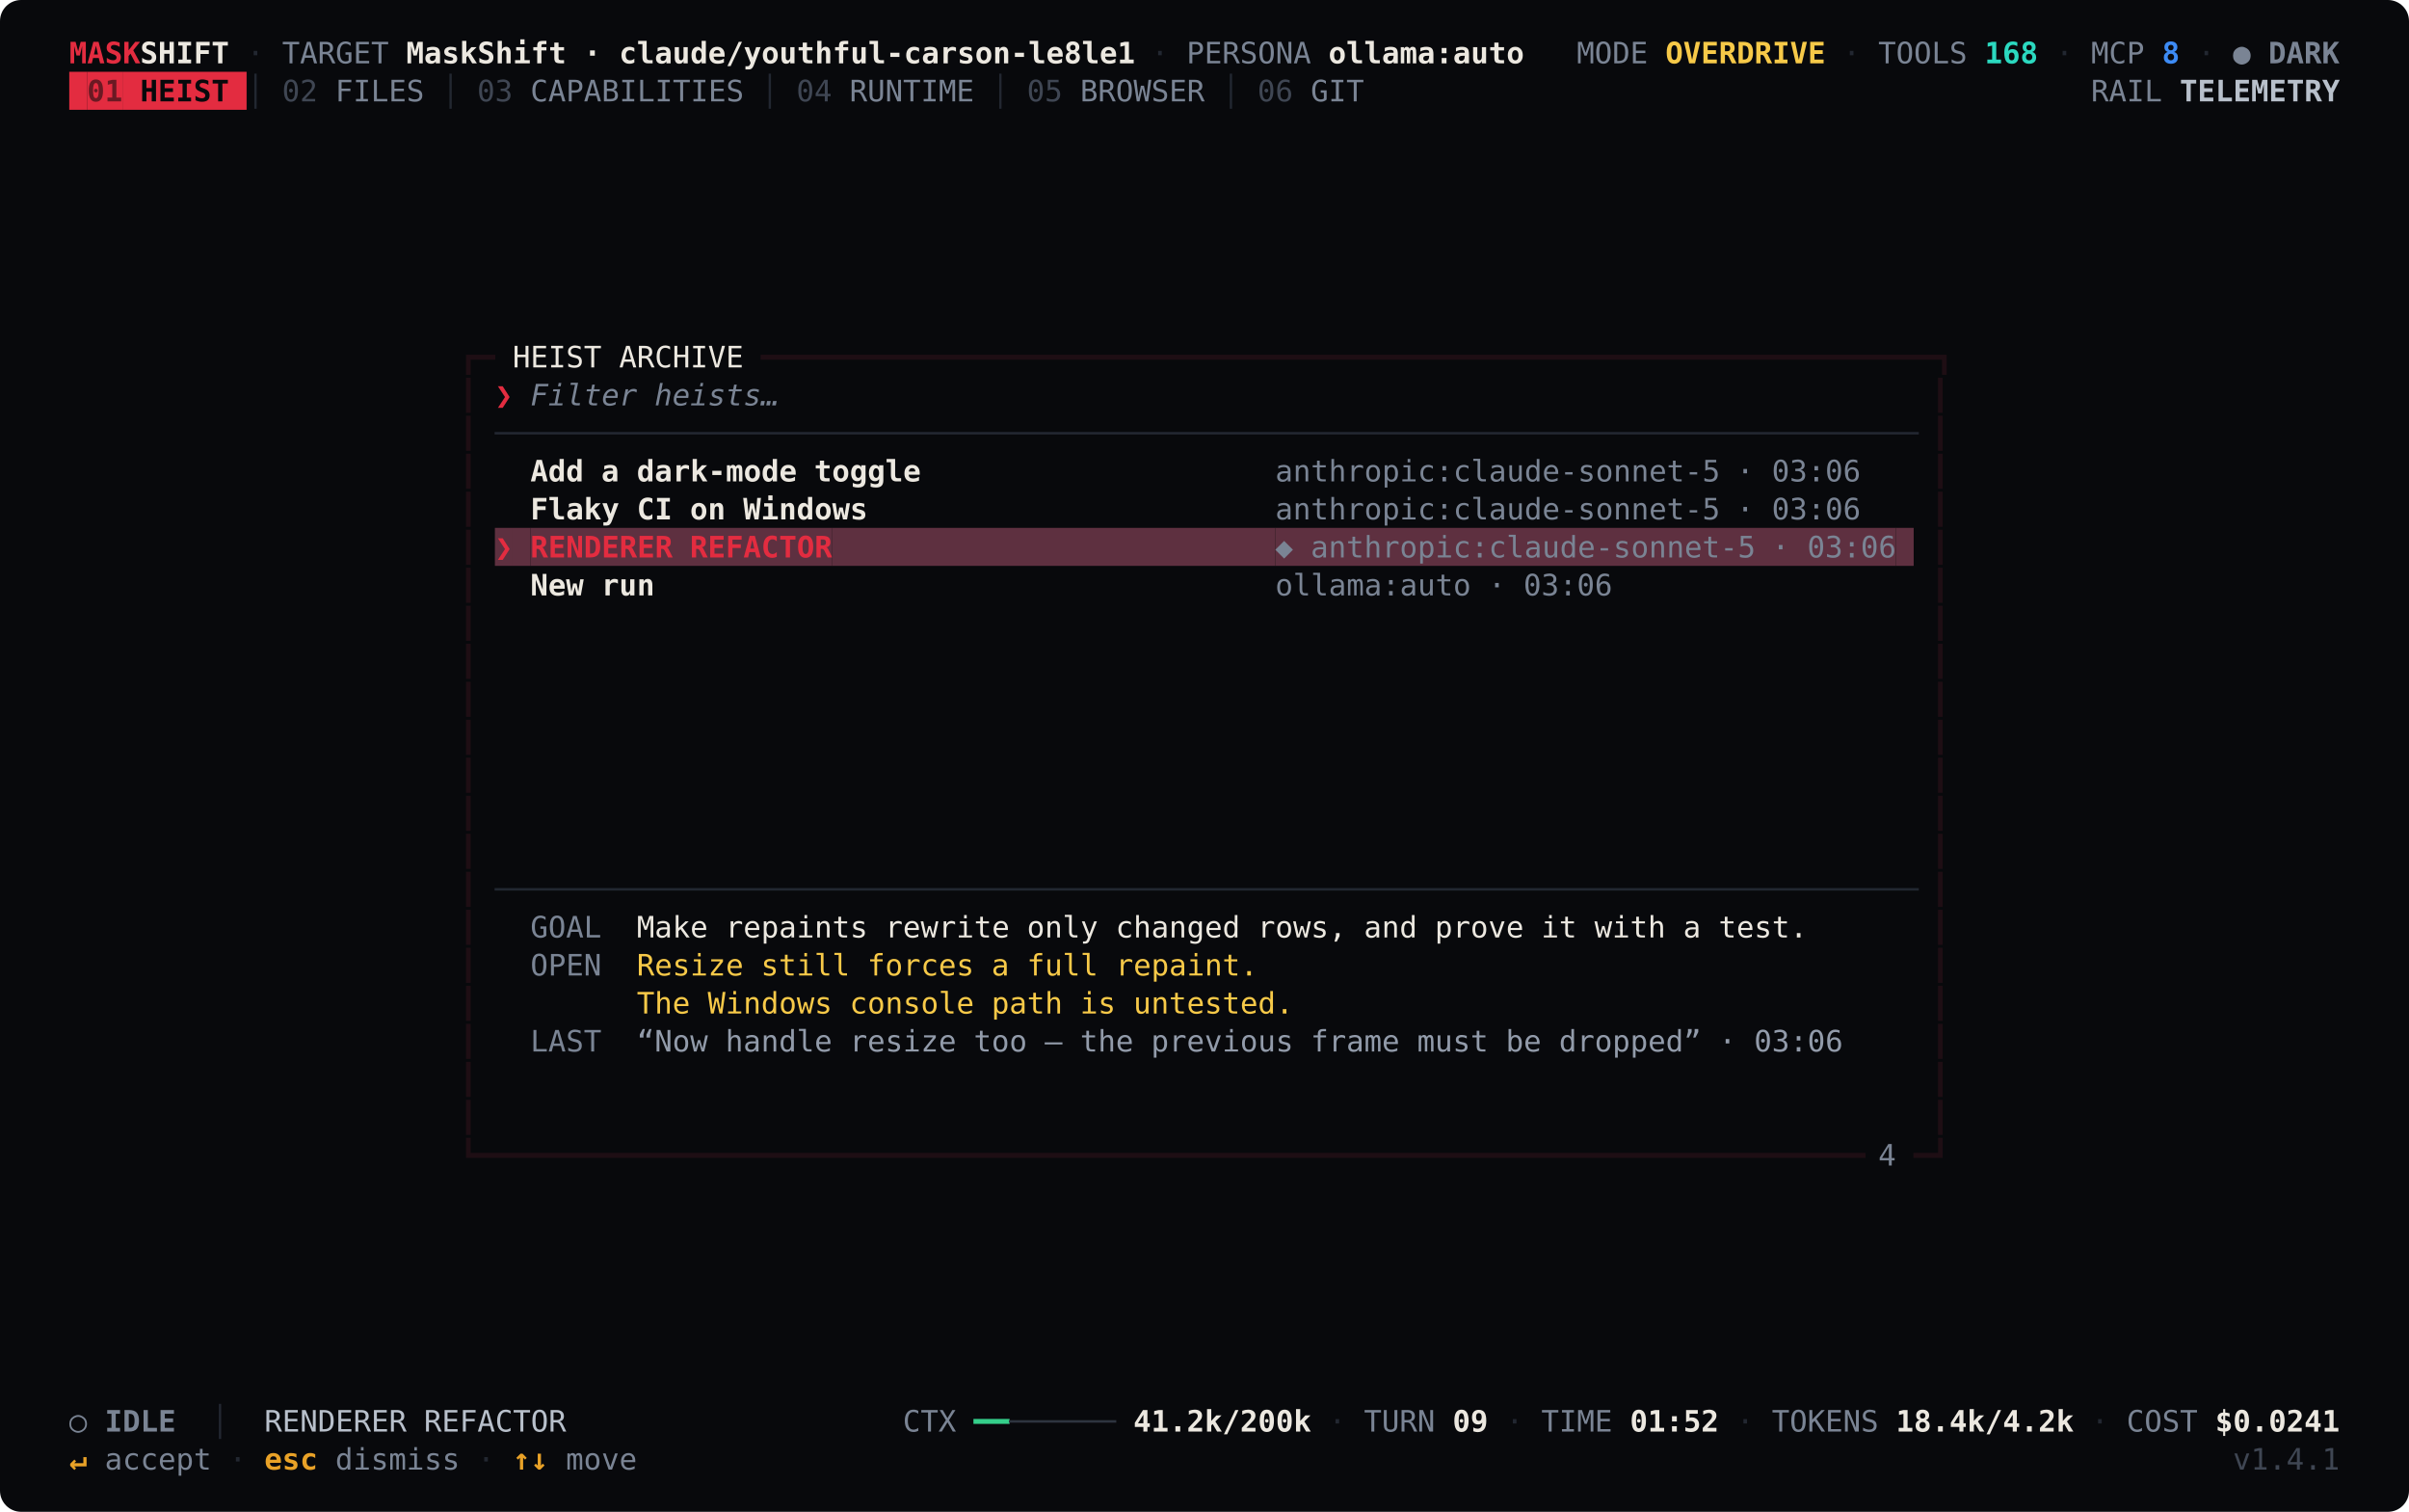
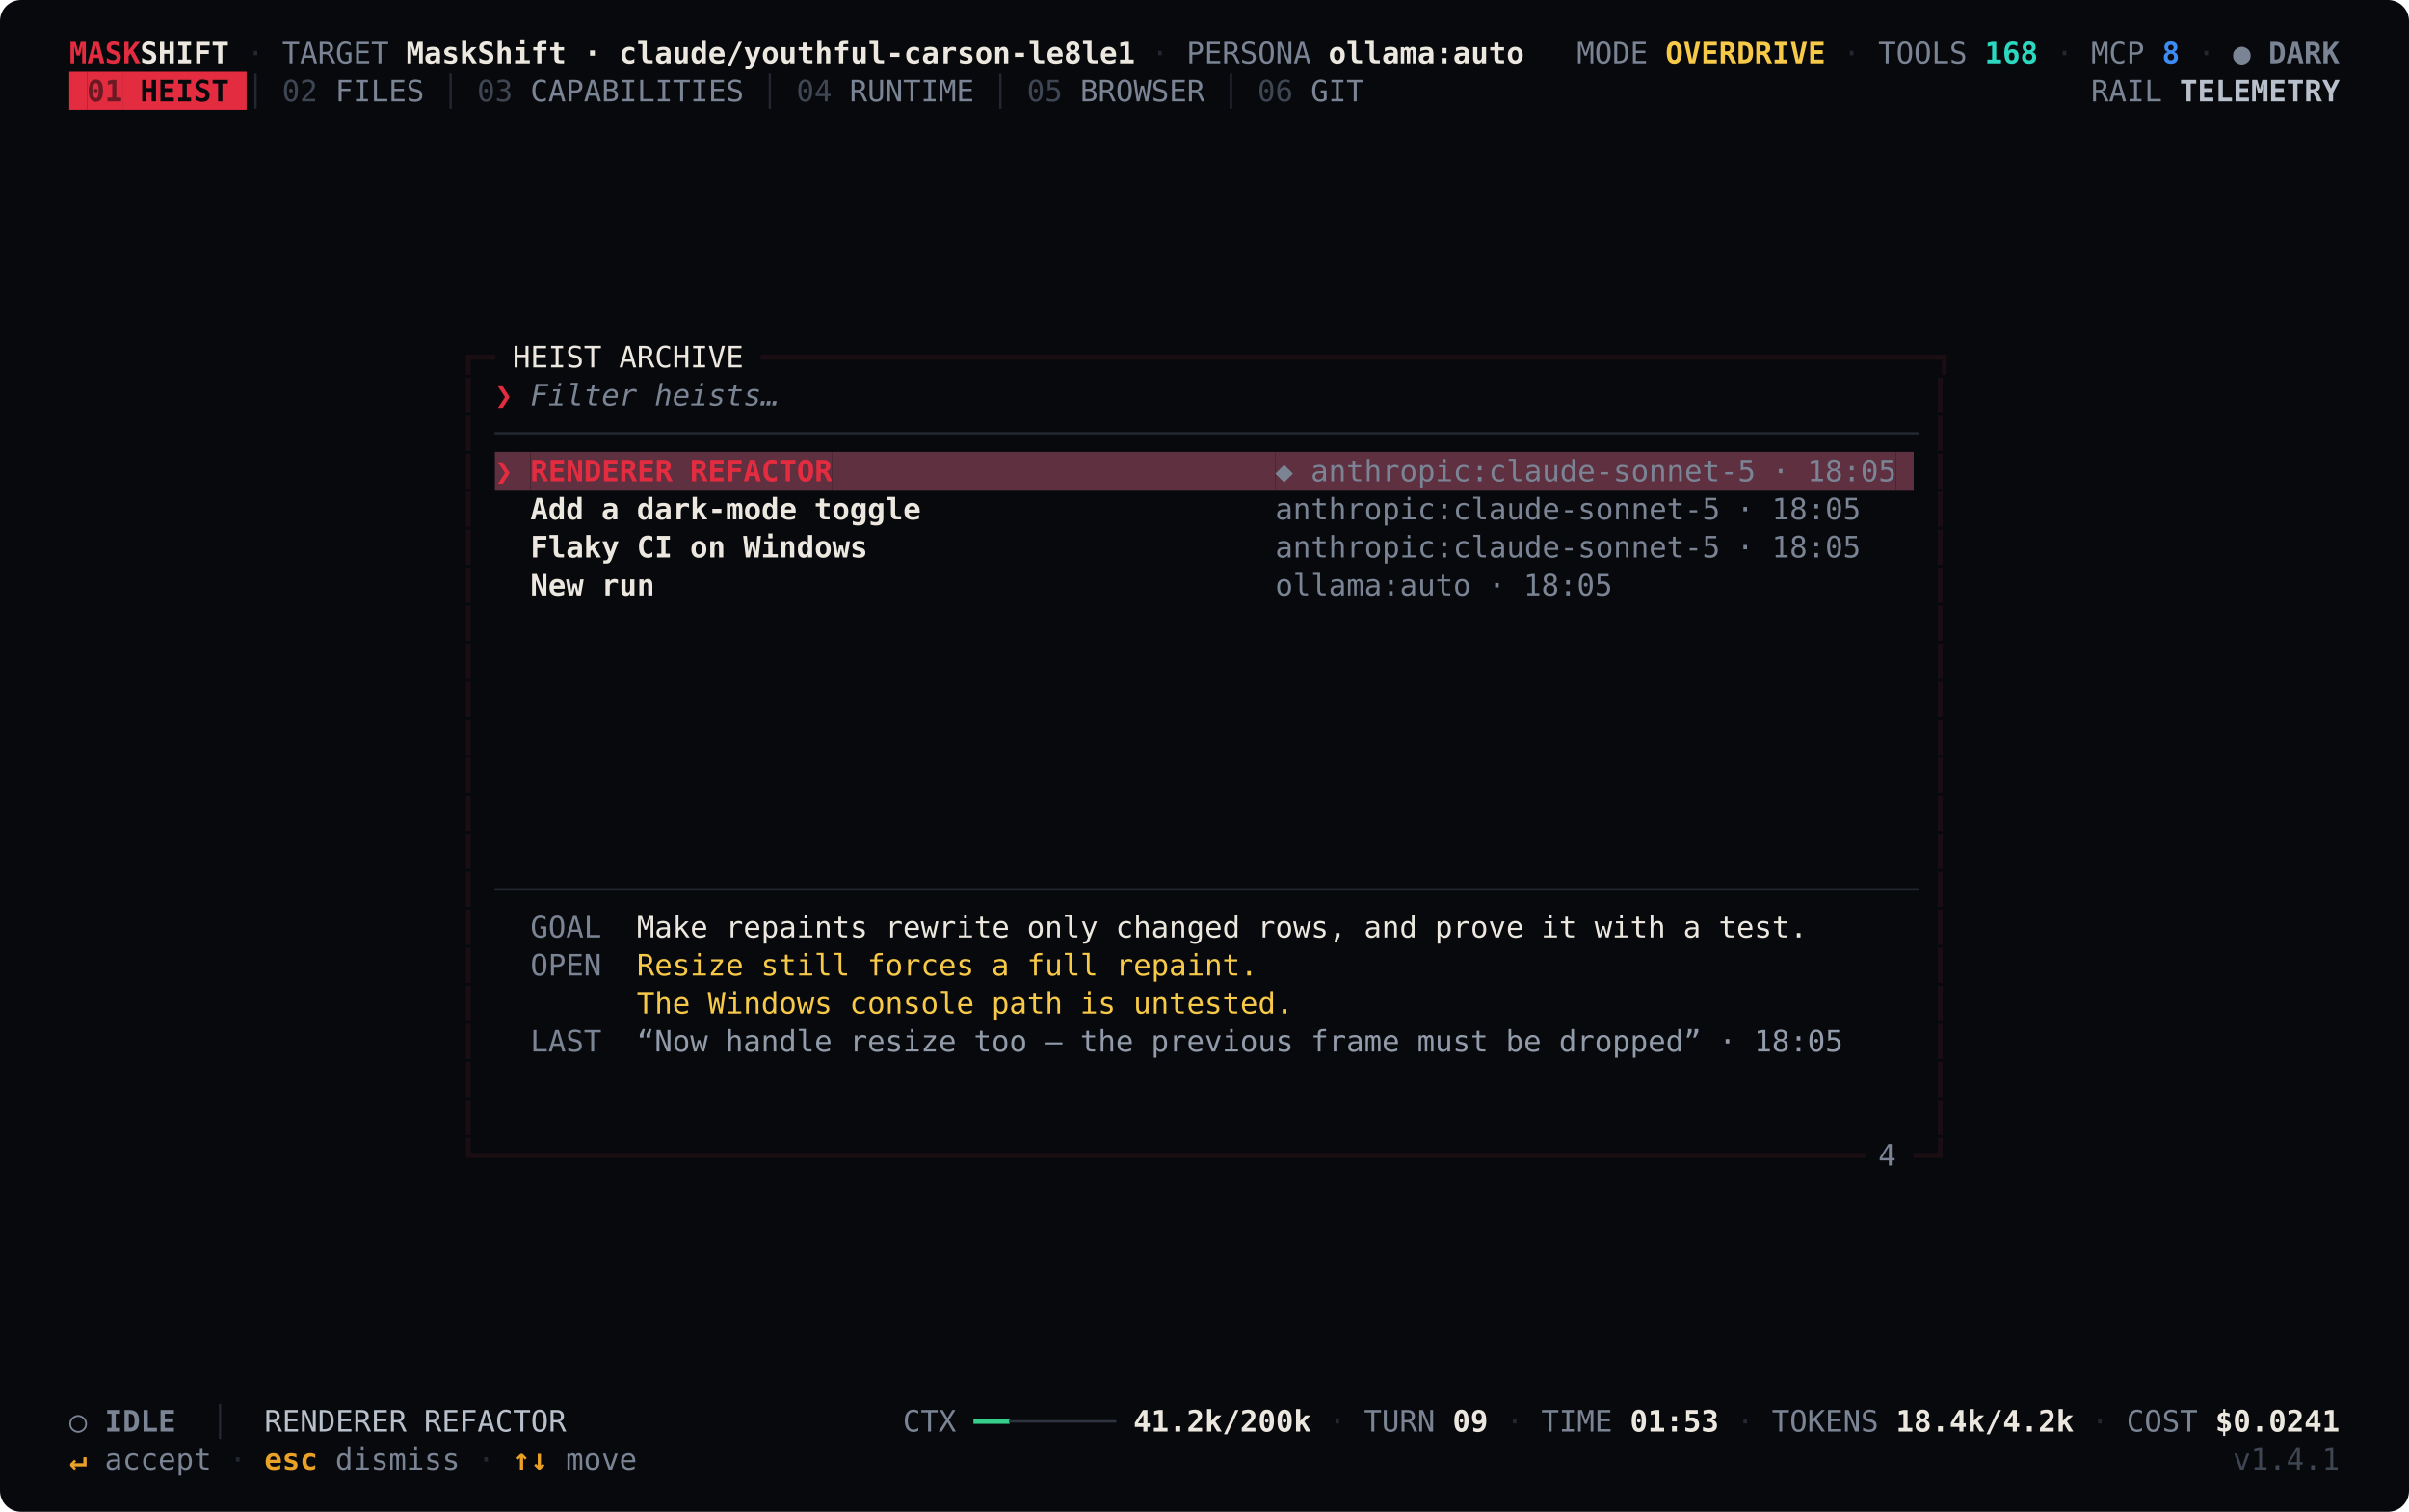
<svg xmlns="http://www.w3.org/2000/svg" width="1141" height="716" viewBox="0 0 1141 716" role="img" aria-label="MaskShift — heist archive">
  <rect width="100%" height="100%" rx="10" fill="#08090C" />
  <g font-family="SFMono-Regular, Menlo, Consolas, DejaVu Sans Mono, monospace" font-size="14" xml:space="preserve">
    <text x="32.80" y="30.00" fill="#e32c40" textLength="33.60" lengthAdjust="spacingAndGlyphs" font-weight="700">MASK</text>
    <text x="66.40" y="30.00" fill="#ece8e0" textLength="42.00" lengthAdjust="spacingAndGlyphs" font-weight="700">SHIFT</text>
    <text x="116.80" y="30.00" fill="#222731" textLength="8.40" lengthAdjust="spacingAndGlyphs">·</text>
    <text x="133.60" y="30.00" fill="#7a8494" textLength="50.40" lengthAdjust="spacingAndGlyphs">TARGET</text>
    <text x="192.40" y="30.00" fill="#ece8e0" textLength="75.60" lengthAdjust="spacingAndGlyphs" font-weight="700">MaskShift</text>
    <text x="276.40" y="30.00" fill="#ece8e0" textLength="8.40" lengthAdjust="spacingAndGlyphs" font-weight="700">·</text>
    <text x="293.20" y="30.00" fill="#ece8e0" textLength="243.60" lengthAdjust="spacingAndGlyphs" font-weight="700">claude/youthful-carson-le8le1</text>
    <text x="545.20" y="30.00" fill="#222731" textLength="8.40" lengthAdjust="spacingAndGlyphs">·</text>
    <text x="562.00" y="30.00" fill="#7a8494" textLength="58.80" lengthAdjust="spacingAndGlyphs">PERSONA</text>
    <text x="629.20" y="30.00" fill="#ece8e0" textLength="92.40" lengthAdjust="spacingAndGlyphs" font-weight="700">ollama:auto</text>
    <text x="746.80" y="30.00" fill="#7a8494" textLength="33.60" lengthAdjust="spacingAndGlyphs">MODE</text>
    <text x="788.80" y="30.00" fill="#f7c948" textLength="75.60" lengthAdjust="spacingAndGlyphs" font-weight="700">OVERDRIVE</text>
    <text x="872.80" y="30.00" fill="#222731" textLength="8.40" lengthAdjust="spacingAndGlyphs">·</text>
    <text x="889.60" y="30.00" fill="#7a8494" textLength="42.00" lengthAdjust="spacingAndGlyphs">TOOLS</text>
    <text x="940.00" y="30.00" fill="#2bd9c0" textLength="25.20" lengthAdjust="spacingAndGlyphs" font-weight="700">168</text>
    <text x="973.60" y="30.00" fill="#222731" textLength="8.40" lengthAdjust="spacingAndGlyphs">·</text>
    <text x="990.40" y="30.00" fill="#7a8494" textLength="25.20" lengthAdjust="spacingAndGlyphs">MCP</text>
    <text x="1024.00" y="30.00" fill="#3d8bf5" textLength="8.40" lengthAdjust="spacingAndGlyphs" font-weight="700">8</text>
    <text x="1040.80" y="30.00" fill="#222731" textLength="8.40" lengthAdjust="spacingAndGlyphs">·</text>
    <text x="1057.60" y="30.00" fill="#7a8494" textLength="8.40" lengthAdjust="spacingAndGlyphs">●</text>
    <text x="1074.40" y="30.00" fill="#7a8494" textLength="33.60" lengthAdjust="spacingAndGlyphs" font-weight="700">DARK</text>
    <rect x="32.80" y="34.00" width="8.40" height="18" fill="#e32c40" />
    <rect x="41.20" y="34.00" width="16.80" height="18" fill="#e32c40" />
    <text x="41.20" y="48.00" fill="#6b1923" textLength="16.80" lengthAdjust="spacingAndGlyphs" font-weight="700">01</text>
    <rect x="58.00" y="34.00" width="58.80" height="18" fill="#e32c40" />
    <text x="66.40" y="48.00" fill="#08090c" textLength="42.00" lengthAdjust="spacingAndGlyphs" font-weight="700">HEIST</text>
    <text x="116.80" y="48.00" fill="#222731" textLength="8.40" lengthAdjust="spacingAndGlyphs">│</text>
    <text x="133.60" y="48.00" fill="#3f4653" textLength="16.80" lengthAdjust="spacingAndGlyphs">02</text>
    <text x="158.80" y="48.00" fill="#7a8494" textLength="42.00" lengthAdjust="spacingAndGlyphs">FILES</text>
    <text x="209.20" y="48.00" fill="#222731" textLength="8.40" lengthAdjust="spacingAndGlyphs">│</text>
    <text x="226.00" y="48.00" fill="#3f4653" textLength="16.80" lengthAdjust="spacingAndGlyphs">03</text>
    <text x="251.20" y="48.00" fill="#7a8494" textLength="100.80" lengthAdjust="spacingAndGlyphs">CAPABILITIES</text>
    <text x="360.40" y="48.00" fill="#222731" textLength="8.40" lengthAdjust="spacingAndGlyphs">│</text>
    <text x="377.20" y="48.00" fill="#3f4653" textLength="16.80" lengthAdjust="spacingAndGlyphs">04</text>
    <text x="402.40" y="48.00" fill="#7a8494" textLength="58.80" lengthAdjust="spacingAndGlyphs">RUNTIME</text>
    <text x="469.60" y="48.00" fill="#222731" textLength="8.40" lengthAdjust="spacingAndGlyphs">│</text>
    <text x="486.40" y="48.00" fill="#3f4653" textLength="16.80" lengthAdjust="spacingAndGlyphs">05</text>
    <text x="511.60" y="48.00" fill="#7a8494" textLength="58.80" lengthAdjust="spacingAndGlyphs">BROWSER</text>
    <text x="578.80" y="48.00" fill="#222731" textLength="8.40" lengthAdjust="spacingAndGlyphs">│</text>
    <text x="595.60" y="48.00" fill="#3f4653" textLength="16.80" lengthAdjust="spacingAndGlyphs">06</text>
    <text x="620.80" y="48.00" fill="#7a8494" textLength="25.20" lengthAdjust="spacingAndGlyphs">GIT</text>
    <text x="990.40" y="48.00" fill="#7a8494" textLength="33.60" lengthAdjust="spacingAndGlyphs">RAIL</text>
    <text x="1032.40" y="48.00" fill="#b8c0cb" textLength="75.60" lengthAdjust="spacingAndGlyphs" font-weight="700">TELEMETRY</text>
-     <text x="217.60" y="174.00" fill="#1e0e14" textLength="16.80" lengthAdjust="spacingAndGlyphs">┏━</text>
+     <text x="217.60" y="174.00" fill="#1b0e13" textLength="16.80" lengthAdjust="spacingAndGlyphs">┏━</text>
    <text x="242.80" y="174.00" fill="#ece8e0" textLength="42.00" lengthAdjust="spacingAndGlyphs">HEIST</text>
    <text x="293.20" y="174.00" fill="#ece8e0" textLength="58.80" lengthAdjust="spacingAndGlyphs">ARCHIVE</text>
-     <text x="360.40" y="174.00" fill="#1e0e14" textLength="562.80" lengthAdjust="spacingAndGlyphs">━━━━━━━━━━━━━━━━━━━━━━━━━━━━━━━━━━━━━━━━━━━━━━━━━━━━━━━━━━━━━━━━━━┓</text>
-     <text x="217.60" y="192.00" fill="#1e0e14" textLength="8.40" lengthAdjust="spacingAndGlyphs">┃</text>
+     <text x="360.40" y="174.00" fill="#1b0e13" textLength="562.80" lengthAdjust="spacingAndGlyphs">━━━━━━━━━━━━━━━━━━━━━━━━━━━━━━━━━━━━━━━━━━━━━━━━━━━━━━━━━━━━━━━━━━┓</text>
+     <text x="217.60" y="192.00" fill="#1b0e13" textLength="8.40" lengthAdjust="spacingAndGlyphs">┃</text>
    <text x="234.40" y="192.00" fill="#e32c40" textLength="8.40" lengthAdjust="spacingAndGlyphs">❯</text>
    <text x="251.20" y="192.00" fill="#7a8494" textLength="50.40" lengthAdjust="spacingAndGlyphs" font-style="italic">Filter</text>
    <text x="310.00" y="192.00" fill="#7a8494" textLength="58.80" lengthAdjust="spacingAndGlyphs" font-style="italic">heists…</text>
-     <text x="914.80" y="192.00" fill="#1e0e14" textLength="8.40" lengthAdjust="spacingAndGlyphs">┃</text>
-     <text x="217.60" y="210.00" fill="#1e0e14" textLength="8.40" lengthAdjust="spacingAndGlyphs">┃</text>
+     <text x="914.80" y="192.00" fill="#1b0e13" textLength="8.40" lengthAdjust="spacingAndGlyphs">┃</text>
+     <text x="217.60" y="210.00" fill="#1b0e13" textLength="8.40" lengthAdjust="spacingAndGlyphs">┃</text>
    <text x="234.40" y="210.00" fill="#222731" textLength="672.00" lengthAdjust="spacingAndGlyphs">────────────────────────────────────────────────────────────────────────────────</text>
-     <text x="914.80" y="210.00" fill="#1e0e14" textLength="8.40" lengthAdjust="spacingAndGlyphs">┃</text>
-     <text x="217.60" y="228.00" fill="#1e0e14" textLength="8.40" lengthAdjust="spacingAndGlyphs">┃</text>
-     <text x="251.20" y="228.00" fill="#ece8e0" textLength="25.20" lengthAdjust="spacingAndGlyphs" font-weight="700">Add</text>
-     <text x="284.80" y="228.00" fill="#ece8e0" textLength="8.40" lengthAdjust="spacingAndGlyphs" font-weight="700">a</text>
-     <text x="301.60" y="228.00" fill="#ece8e0" textLength="75.60" lengthAdjust="spacingAndGlyphs" font-weight="700">dark-mode</text>
-     <text x="385.60" y="228.00" fill="#ece8e0" textLength="50.40" lengthAdjust="spacingAndGlyphs" font-weight="700">toggle</text>
-     <text x="604.00" y="228.00" fill="#7a8494" textLength="210.00" lengthAdjust="spacingAndGlyphs">anthropic:claude-sonnet-5</text>
-     <text x="822.40" y="228.00" fill="#7a8494" textLength="8.40" lengthAdjust="spacingAndGlyphs">·</text>
-     <text x="839.20" y="228.00" fill="#7a8494" textLength="42.00" lengthAdjust="spacingAndGlyphs">03:06</text>
-     <text x="914.80" y="228.00" fill="#1e0e14" textLength="8.40" lengthAdjust="spacingAndGlyphs">┃</text>
-     <text x="217.60" y="246.00" fill="#1e0e14" textLength="8.40" lengthAdjust="spacingAndGlyphs">┃</text>
-     <text x="251.20" y="246.00" fill="#ece8e0" textLength="42.00" lengthAdjust="spacingAndGlyphs" font-weight="700">Flaky</text>
-     <text x="301.60" y="246.00" fill="#ece8e0" textLength="16.80" lengthAdjust="spacingAndGlyphs" font-weight="700">CI</text>
-     <text x="326.80" y="246.00" fill="#ece8e0" textLength="16.80" lengthAdjust="spacingAndGlyphs" font-weight="700">on</text>
-     <text x="352.00" y="246.00" fill="#ece8e0" textLength="58.80" lengthAdjust="spacingAndGlyphs" font-weight="700">Windows</text>
+     <text x="914.80" y="210.00" fill="#1b0e13" textLength="8.40" lengthAdjust="spacingAndGlyphs">┃</text>
+     <text x="217.60" y="228.00" fill="#1b0e13" textLength="8.40" lengthAdjust="spacingAndGlyphs">┃</text>
+     <rect x="234.40" y="214.00" width="8.40" height="18" fill="#5e3040" />
+     <text x="234.40" y="228.00" fill="#e32c40" textLength="8.40" lengthAdjust="spacingAndGlyphs">❯</text>
+     <rect x="242.80" y="214.00" width="8.40" height="18" fill="#5e3040" />
+     <rect x="251.20" y="214.00" width="142.80" height="18" fill="#5e3040" />
+     <text x="251.20" y="228.00" fill="#e32c40" textLength="67.20" lengthAdjust="spacingAndGlyphs" font-weight="700">RENDERER</text>
+     <text x="326.80" y="228.00" fill="#e32c40" textLength="67.20" lengthAdjust="spacingAndGlyphs" font-weight="700">REFACTOR</text>
+     <rect x="394.00" y="214.00" width="210.00" height="18" fill="#5e3040" />
+     <rect x="604.00" y="214.00" width="294.00" height="18" fill="#5e3040" />
+     <text x="604.00" y="228.00" fill="#7a8494" textLength="8.40" lengthAdjust="spacingAndGlyphs">◆</text>
+     <text x="620.80" y="228.00" fill="#7a8494" textLength="210.00" lengthAdjust="spacingAndGlyphs">anthropic:claude-sonnet-5</text>
+     <text x="839.20" y="228.00" fill="#7a8494" textLength="8.40" lengthAdjust="spacingAndGlyphs">·</text>
+     <text x="856.00" y="228.00" fill="#7a8494" textLength="42.00" lengthAdjust="spacingAndGlyphs">18:05</text>
+     <rect x="898.00" y="214.00" width="8.40" height="18" fill="#5e3040" />
+     <text x="914.80" y="228.00" fill="#1b0e13" textLength="8.40" lengthAdjust="spacingAndGlyphs">┃</text>
+     <text x="217.60" y="246.00" fill="#1b0e13" textLength="8.40" lengthAdjust="spacingAndGlyphs">┃</text>
+     <text x="251.20" y="246.00" fill="#ece8e0" textLength="25.20" lengthAdjust="spacingAndGlyphs" font-weight="700">Add</text>
+     <text x="284.80" y="246.00" fill="#ece8e0" textLength="8.40" lengthAdjust="spacingAndGlyphs" font-weight="700">a</text>
+     <text x="301.60" y="246.00" fill="#ece8e0" textLength="75.60" lengthAdjust="spacingAndGlyphs" font-weight="700">dark-mode</text>
+     <text x="385.60" y="246.00" fill="#ece8e0" textLength="50.40" lengthAdjust="spacingAndGlyphs" font-weight="700">toggle</text>
    <text x="604.00" y="246.00" fill="#7a8494" textLength="210.00" lengthAdjust="spacingAndGlyphs">anthropic:claude-sonnet-5</text>
    <text x="822.40" y="246.00" fill="#7a8494" textLength="8.40" lengthAdjust="spacingAndGlyphs">·</text>
-     <text x="839.20" y="246.00" fill="#7a8494" textLength="42.00" lengthAdjust="spacingAndGlyphs">03:06</text>
-     <text x="914.80" y="246.00" fill="#1e0e14" textLength="8.40" lengthAdjust="spacingAndGlyphs">┃</text>
-     <text x="217.60" y="264.00" fill="#1e0e14" textLength="8.40" lengthAdjust="spacingAndGlyphs">┃</text>
-     <rect x="234.40" y="250.00" width="8.40" height="18" fill="#5e3040" />
-     <text x="234.40" y="264.00" fill="#e32c40" textLength="8.40" lengthAdjust="spacingAndGlyphs">❯</text>
-     <rect x="242.80" y="250.00" width="8.40" height="18" fill="#5e3040" />
-     <rect x="251.20" y="250.00" width="142.80" height="18" fill="#5e3040" />
-     <text x="251.20" y="264.00" fill="#e32c40" textLength="67.20" lengthAdjust="spacingAndGlyphs" font-weight="700">RENDERER</text>
-     <text x="326.80" y="264.00" fill="#e32c40" textLength="67.20" lengthAdjust="spacingAndGlyphs" font-weight="700">REFACTOR</text>
-     <rect x="394.00" y="250.00" width="210.00" height="18" fill="#5e3040" />
-     <rect x="604.00" y="250.00" width="294.00" height="18" fill="#5e3040" />
-     <text x="604.00" y="264.00" fill="#7a8494" textLength="8.40" lengthAdjust="spacingAndGlyphs">◆</text>
-     <text x="620.80" y="264.00" fill="#7a8494" textLength="210.00" lengthAdjust="spacingAndGlyphs">anthropic:claude-sonnet-5</text>
-     <text x="839.20" y="264.00" fill="#7a8494" textLength="8.40" lengthAdjust="spacingAndGlyphs">·</text>
-     <text x="856.00" y="264.00" fill="#7a8494" textLength="42.00" lengthAdjust="spacingAndGlyphs">03:06</text>
-     <rect x="898.00" y="250.00" width="8.40" height="18" fill="#5e3040" />
-     <text x="914.80" y="264.00" fill="#1e0e14" textLength="8.40" lengthAdjust="spacingAndGlyphs">┃</text>
-     <text x="217.60" y="282.00" fill="#1e0e14" textLength="8.40" lengthAdjust="spacingAndGlyphs">┃</text>
+     <text x="839.20" y="246.00" fill="#7a8494" textLength="42.00" lengthAdjust="spacingAndGlyphs">18:05</text>
+     <text x="914.80" y="246.00" fill="#1b0e13" textLength="8.40" lengthAdjust="spacingAndGlyphs">┃</text>
+     <text x="217.60" y="264.00" fill="#1b0e13" textLength="8.40" lengthAdjust="spacingAndGlyphs">┃</text>
+     <text x="251.20" y="264.00" fill="#ece8e0" textLength="42.00" lengthAdjust="spacingAndGlyphs" font-weight="700">Flaky</text>
+     <text x="301.60" y="264.00" fill="#ece8e0" textLength="16.80" lengthAdjust="spacingAndGlyphs" font-weight="700">CI</text>
+     <text x="326.80" y="264.00" fill="#ece8e0" textLength="16.80" lengthAdjust="spacingAndGlyphs" font-weight="700">on</text>
+     <text x="352.00" y="264.00" fill="#ece8e0" textLength="58.80" lengthAdjust="spacingAndGlyphs" font-weight="700">Windows</text>
+     <text x="604.00" y="264.00" fill="#7a8494" textLength="210.00" lengthAdjust="spacingAndGlyphs">anthropic:claude-sonnet-5</text>
+     <text x="822.40" y="264.00" fill="#7a8494" textLength="8.40" lengthAdjust="spacingAndGlyphs">·</text>
+     <text x="839.20" y="264.00" fill="#7a8494" textLength="42.00" lengthAdjust="spacingAndGlyphs">18:05</text>
+     <text x="914.80" y="264.00" fill="#1b0e13" textLength="8.40" lengthAdjust="spacingAndGlyphs">┃</text>
+     <text x="217.60" y="282.00" fill="#1b0e13" textLength="8.40" lengthAdjust="spacingAndGlyphs">┃</text>
    <text x="251.20" y="282.00" fill="#ece8e0" textLength="25.20" lengthAdjust="spacingAndGlyphs" font-weight="700">New</text>
    <text x="284.80" y="282.00" fill="#ece8e0" textLength="25.20" lengthAdjust="spacingAndGlyphs" font-weight="700">run</text>
    <text x="604.00" y="282.00" fill="#7a8494" textLength="92.40" lengthAdjust="spacingAndGlyphs">ollama:auto</text>
    <text x="704.80" y="282.00" fill="#7a8494" textLength="8.40" lengthAdjust="spacingAndGlyphs">·</text>
-     <text x="721.60" y="282.00" fill="#7a8494" textLength="42.00" lengthAdjust="spacingAndGlyphs">03:06</text>
-     <text x="914.80" y="282.00" fill="#1e0e14" textLength="8.40" lengthAdjust="spacingAndGlyphs">┃</text>
-     <text x="217.60" y="300.00" fill="#1e0e14" textLength="8.40" lengthAdjust="spacingAndGlyphs">┃</text>
-     <text x="914.80" y="300.00" fill="#1e0e14" textLength="8.40" lengthAdjust="spacingAndGlyphs">┃</text>
-     <text x="217.60" y="318.00" fill="#1e0e14" textLength="8.40" lengthAdjust="spacingAndGlyphs">┃</text>
-     <text x="914.80" y="318.00" fill="#1e0e14" textLength="8.40" lengthAdjust="spacingAndGlyphs">┃</text>
-     <text x="217.60" y="336.00" fill="#1e0e14" textLength="8.40" lengthAdjust="spacingAndGlyphs">┃</text>
-     <text x="914.80" y="336.00" fill="#1e0e14" textLength="8.40" lengthAdjust="spacingAndGlyphs">┃</text>
-     <text x="217.60" y="354.00" fill="#1e0e14" textLength="8.40" lengthAdjust="spacingAndGlyphs">┃</text>
-     <text x="914.80" y="354.00" fill="#1e0e14" textLength="8.40" lengthAdjust="spacingAndGlyphs">┃</text>
-     <text x="217.60" y="372.00" fill="#1e0e14" textLength="8.40" lengthAdjust="spacingAndGlyphs">┃</text>
-     <text x="914.80" y="372.00" fill="#1e0e14" textLength="8.40" lengthAdjust="spacingAndGlyphs">┃</text>
-     <text x="217.60" y="390.00" fill="#1e0e14" textLength="8.40" lengthAdjust="spacingAndGlyphs">┃</text>
-     <text x="914.80" y="390.00" fill="#1e0e14" textLength="8.40" lengthAdjust="spacingAndGlyphs">┃</text>
-     <text x="217.60" y="408.00" fill="#1e0e14" textLength="8.40" lengthAdjust="spacingAndGlyphs">┃</text>
-     <text x="914.80" y="408.00" fill="#1e0e14" textLength="8.40" lengthAdjust="spacingAndGlyphs">┃</text>
-     <text x="217.60" y="426.00" fill="#1e0e14" textLength="8.40" lengthAdjust="spacingAndGlyphs">┃</text>
+     <text x="721.60" y="282.00" fill="#7a8494" textLength="42.00" lengthAdjust="spacingAndGlyphs">18:05</text>
+     <text x="914.80" y="282.00" fill="#1b0e13" textLength="8.40" lengthAdjust="spacingAndGlyphs">┃</text>
+     <text x="217.60" y="300.00" fill="#1b0e13" textLength="8.40" lengthAdjust="spacingAndGlyphs">┃</text>
+     <text x="914.80" y="300.00" fill="#1b0e13" textLength="8.40" lengthAdjust="spacingAndGlyphs">┃</text>
+     <text x="217.60" y="318.00" fill="#1b0e13" textLength="8.40" lengthAdjust="spacingAndGlyphs">┃</text>
+     <text x="914.80" y="318.00" fill="#1b0e13" textLength="8.40" lengthAdjust="spacingAndGlyphs">┃</text>
+     <text x="217.60" y="336.00" fill="#1b0e13" textLength="8.40" lengthAdjust="spacingAndGlyphs">┃</text>
+     <text x="914.80" y="336.00" fill="#1b0e13" textLength="8.40" lengthAdjust="spacingAndGlyphs">┃</text>
+     <text x="217.60" y="354.00" fill="#1b0e13" textLength="8.40" lengthAdjust="spacingAndGlyphs">┃</text>
+     <text x="914.80" y="354.00" fill="#1b0e13" textLength="8.40" lengthAdjust="spacingAndGlyphs">┃</text>
+     <text x="217.60" y="372.00" fill="#1b0e13" textLength="8.40" lengthAdjust="spacingAndGlyphs">┃</text>
+     <text x="914.80" y="372.00" fill="#1b0e13" textLength="8.40" lengthAdjust="spacingAndGlyphs">┃</text>
+     <text x="217.60" y="390.00" fill="#1b0e13" textLength="8.40" lengthAdjust="spacingAndGlyphs">┃</text>
+     <text x="914.80" y="390.00" fill="#1b0e13" textLength="8.40" lengthAdjust="spacingAndGlyphs">┃</text>
+     <text x="217.60" y="408.00" fill="#1b0e13" textLength="8.40" lengthAdjust="spacingAndGlyphs">┃</text>
+     <text x="914.80" y="408.00" fill="#1b0e13" textLength="8.40" lengthAdjust="spacingAndGlyphs">┃</text>
+     <text x="217.60" y="426.00" fill="#1b0e13" textLength="8.40" lengthAdjust="spacingAndGlyphs">┃</text>
    <text x="234.40" y="426.00" fill="#222731" textLength="672.00" lengthAdjust="spacingAndGlyphs">────────────────────────────────────────────────────────────────────────────────</text>
-     <text x="914.80" y="426.00" fill="#1e0e14" textLength="8.40" lengthAdjust="spacingAndGlyphs">┃</text>
-     <text x="217.60" y="444.00" fill="#1e0e14" textLength="8.40" lengthAdjust="spacingAndGlyphs">┃</text>
+     <text x="914.80" y="426.00" fill="#1b0e13" textLength="8.40" lengthAdjust="spacingAndGlyphs">┃</text>
+     <text x="217.60" y="444.00" fill="#1b0e13" textLength="8.40" lengthAdjust="spacingAndGlyphs">┃</text>
    <text x="251.20" y="444.00" fill="#7a8494" textLength="33.60" lengthAdjust="spacingAndGlyphs">GOAL</text>
    <text x="301.60" y="444.00" fill="#ece8e0" textLength="33.60" lengthAdjust="spacingAndGlyphs">Make</text>
    <text x="343.60" y="444.00" fill="#ece8e0" textLength="67.20" lengthAdjust="spacingAndGlyphs">repaints</text>
    <text x="419.20" y="444.00" fill="#ece8e0" textLength="58.80" lengthAdjust="spacingAndGlyphs">rewrite</text>
    <text x="486.40" y="444.00" fill="#ece8e0" textLength="33.60" lengthAdjust="spacingAndGlyphs">only</text>
    <text x="528.40" y="444.00" fill="#ece8e0" textLength="58.80" lengthAdjust="spacingAndGlyphs">changed</text>
    <text x="595.60" y="444.00" fill="#ece8e0" textLength="42.00" lengthAdjust="spacingAndGlyphs">rows,</text>
    <text x="646.00" y="444.00" fill="#ece8e0" textLength="25.20" lengthAdjust="spacingAndGlyphs">and</text>
    <text x="679.60" y="444.00" fill="#ece8e0" textLength="42.00" lengthAdjust="spacingAndGlyphs">prove</text>
    <text x="730.00" y="444.00" fill="#ece8e0" textLength="16.80" lengthAdjust="spacingAndGlyphs">it</text>
    <text x="755.20" y="444.00" fill="#ece8e0" textLength="33.60" lengthAdjust="spacingAndGlyphs">with</text>
    <text x="797.20" y="444.00" fill="#ece8e0" textLength="8.40" lengthAdjust="spacingAndGlyphs">a</text>
    <text x="814.00" y="444.00" fill="#ece8e0" textLength="42.00" lengthAdjust="spacingAndGlyphs">test.</text>
-     <text x="914.80" y="444.00" fill="#1e0e14" textLength="8.40" lengthAdjust="spacingAndGlyphs">┃</text>
-     <text x="217.60" y="462.00" fill="#1e0e14" textLength="8.40" lengthAdjust="spacingAndGlyphs">┃</text>
+     <text x="914.80" y="444.00" fill="#1b0e13" textLength="8.40" lengthAdjust="spacingAndGlyphs">┃</text>
+     <text x="217.60" y="462.00" fill="#1b0e13" textLength="8.40" lengthAdjust="spacingAndGlyphs">┃</text>
    <text x="251.20" y="462.00" fill="#7a8494" textLength="33.60" lengthAdjust="spacingAndGlyphs">OPEN</text>
    <text x="301.60" y="462.00" fill="#f7c948" textLength="50.40" lengthAdjust="spacingAndGlyphs">Resize</text>
    <text x="360.40" y="462.00" fill="#f7c948" textLength="42.00" lengthAdjust="spacingAndGlyphs">still</text>
    <text x="410.80" y="462.00" fill="#f7c948" textLength="50.40" lengthAdjust="spacingAndGlyphs">forces</text>
    <text x="469.60" y="462.00" fill="#f7c948" textLength="8.40" lengthAdjust="spacingAndGlyphs">a</text>
    <text x="486.40" y="462.00" fill="#f7c948" textLength="33.60" lengthAdjust="spacingAndGlyphs">full</text>
    <text x="528.40" y="462.00" fill="#f7c948" textLength="67.20" lengthAdjust="spacingAndGlyphs">repaint.</text>
-     <text x="914.80" y="462.00" fill="#1e0e14" textLength="8.40" lengthAdjust="spacingAndGlyphs">┃</text>
-     <text x="217.60" y="480.00" fill="#1e0e14" textLength="8.40" lengthAdjust="spacingAndGlyphs">┃</text>
+     <text x="914.80" y="462.00" fill="#1b0e13" textLength="8.40" lengthAdjust="spacingAndGlyphs">┃</text>
+     <text x="217.60" y="480.00" fill="#1b0e13" textLength="8.40" lengthAdjust="spacingAndGlyphs">┃</text>
    <text x="301.60" y="480.00" fill="#f7c948" textLength="25.20" lengthAdjust="spacingAndGlyphs">The</text>
    <text x="335.20" y="480.00" fill="#f7c948" textLength="58.80" lengthAdjust="spacingAndGlyphs">Windows</text>
    <text x="402.40" y="480.00" fill="#f7c948" textLength="58.80" lengthAdjust="spacingAndGlyphs">console</text>
    <text x="469.60" y="480.00" fill="#f7c948" textLength="33.60" lengthAdjust="spacingAndGlyphs">path</text>
    <text x="511.60" y="480.00" fill="#f7c948" textLength="16.80" lengthAdjust="spacingAndGlyphs">is</text>
    <text x="536.80" y="480.00" fill="#f7c948" textLength="75.60" lengthAdjust="spacingAndGlyphs">untested.</text>
-     <text x="914.80" y="480.00" fill="#1e0e14" textLength="8.40" lengthAdjust="spacingAndGlyphs">┃</text>
-     <text x="217.60" y="498.00" fill="#1e0e14" textLength="8.40" lengthAdjust="spacingAndGlyphs">┃</text>
+     <text x="914.80" y="480.00" fill="#1b0e13" textLength="8.40" lengthAdjust="spacingAndGlyphs">┃</text>
+     <text x="217.60" y="498.00" fill="#1b0e13" textLength="8.40" lengthAdjust="spacingAndGlyphs">┃</text>
    <text x="251.20" y="498.00" fill="#7a8494" textLength="33.60" lengthAdjust="spacingAndGlyphs">LAST</text>
    <text x="301.60" y="498.00" fill="#929baa" textLength="33.60" lengthAdjust="spacingAndGlyphs">“Now</text>
    <text x="343.60" y="498.00" fill="#929baa" textLength="50.40" lengthAdjust="spacingAndGlyphs">handle</text>
    <text x="402.40" y="498.00" fill="#929baa" textLength="50.40" lengthAdjust="spacingAndGlyphs">resize</text>
    <text x="461.20" y="498.00" fill="#929baa" textLength="25.20" lengthAdjust="spacingAndGlyphs">too</text>
    <text x="494.80" y="498.00" fill="#929baa" textLength="8.40" lengthAdjust="spacingAndGlyphs">—</text>
    <text x="511.60" y="498.00" fill="#929baa" textLength="25.20" lengthAdjust="spacingAndGlyphs">the</text>
    <text x="545.20" y="498.00" fill="#929baa" textLength="67.20" lengthAdjust="spacingAndGlyphs">previous</text>
    <text x="620.80" y="498.00" fill="#929baa" textLength="42.00" lengthAdjust="spacingAndGlyphs">frame</text>
    <text x="671.20" y="498.00" fill="#929baa" textLength="33.60" lengthAdjust="spacingAndGlyphs">must</text>
    <text x="713.20" y="498.00" fill="#929baa" textLength="16.80" lengthAdjust="spacingAndGlyphs">be</text>
    <text x="738.40" y="498.00" fill="#929baa" textLength="67.20" lengthAdjust="spacingAndGlyphs">dropped”</text>
    <text x="814.00" y="498.00" fill="#929baa" textLength="8.40" lengthAdjust="spacingAndGlyphs">·</text>
-     <text x="830.80" y="498.00" fill="#929baa" textLength="42.00" lengthAdjust="spacingAndGlyphs">03:06</text>
-     <text x="914.80" y="498.00" fill="#1e0e14" textLength="8.40" lengthAdjust="spacingAndGlyphs">┃</text>
-     <text x="217.60" y="516.00" fill="#1e0e14" textLength="8.40" lengthAdjust="spacingAndGlyphs">┃</text>
-     <text x="914.80" y="516.00" fill="#1e0e14" textLength="8.40" lengthAdjust="spacingAndGlyphs">┃</text>
-     <text x="217.60" y="534.00" fill="#1e0e14" textLength="8.40" lengthAdjust="spacingAndGlyphs">┃</text>
-     <text x="914.80" y="534.00" fill="#1e0e14" textLength="8.40" lengthAdjust="spacingAndGlyphs">┃</text>
-     <text x="217.60" y="552.00" fill="#1e0e14" textLength="663.60" lengthAdjust="spacingAndGlyphs">┗━━━━━━━━━━━━━━━━━━━━━━━━━━━━━━━━━━━━━━━━━━━━━━━━━━━━━━━━━━━━━━━━━━━━━━━━━━━━━━</text>
+     <text x="830.80" y="498.00" fill="#929baa" textLength="42.00" lengthAdjust="spacingAndGlyphs">18:05</text>
+     <text x="914.80" y="498.00" fill="#1b0e13" textLength="8.40" lengthAdjust="spacingAndGlyphs">┃</text>
+     <text x="217.60" y="516.00" fill="#1b0e13" textLength="8.40" lengthAdjust="spacingAndGlyphs">┃</text>
+     <text x="914.80" y="516.00" fill="#1b0e13" textLength="8.40" lengthAdjust="spacingAndGlyphs">┃</text>
+     <text x="217.60" y="534.00" fill="#1b0e13" textLength="8.40" lengthAdjust="spacingAndGlyphs">┃</text>
+     <text x="914.80" y="534.00" fill="#1b0e13" textLength="8.40" lengthAdjust="spacingAndGlyphs">┃</text>
+     <text x="217.60" y="552.00" fill="#1b0e13" textLength="663.60" lengthAdjust="spacingAndGlyphs">┗━━━━━━━━━━━━━━━━━━━━━━━━━━━━━━━━━━━━━━━━━━━━━━━━━━━━━━━━━━━━━━━━━━━━━━━━━━━━━━</text>
    <text x="889.60" y="552.00" fill="#7a8494" textLength="8.40" lengthAdjust="spacingAndGlyphs">4</text>
-     <text x="906.40" y="552.00" fill="#1e0e14" textLength="16.80" lengthAdjust="spacingAndGlyphs">━┛</text>
+     <text x="906.40" y="552.00" fill="#1b0e13" textLength="16.80" lengthAdjust="spacingAndGlyphs">━┛</text>
    <text x="32.80" y="678.00" fill="#7a8494" textLength="8.40" lengthAdjust="spacingAndGlyphs">○</text>
    <text x="49.60" y="678.00" fill="#7a8494" textLength="33.60" lengthAdjust="spacingAndGlyphs" font-weight="700">IDLE</text>
    <text x="100.00" y="678.00" fill="#222731" textLength="8.40" lengthAdjust="spacingAndGlyphs">│</text>
    <text x="125.20" y="678.00" fill="#b8c0cb" textLength="67.20" lengthAdjust="spacingAndGlyphs">RENDERER</text>
    <text x="200.80" y="678.00" fill="#b8c0cb" textLength="67.20" lengthAdjust="spacingAndGlyphs">REFACTOR</text>
    <text x="427.60" y="678.00" fill="#7a8494" textLength="25.20" lengthAdjust="spacingAndGlyphs">CTX</text>
    <text x="461.20" y="678.00" fill="#35cf8b" textLength="16.80" lengthAdjust="spacingAndGlyphs">━━</text>
    <text x="478.00" y="678.00" fill="#2e343f" textLength="50.40" lengthAdjust="spacingAndGlyphs">──────</text>
    <text x="536.80" y="678.00" fill="#ece8e0" textLength="84.00" lengthAdjust="spacingAndGlyphs" font-weight="700">41.2k/200k</text>
    <text x="629.20" y="678.00" fill="#222731" textLength="8.40" lengthAdjust="spacingAndGlyphs">·</text>
    <text x="646.00" y="678.00" fill="#7a8494" textLength="33.60" lengthAdjust="spacingAndGlyphs">TURN</text>
    <text x="688.00" y="678.00" fill="#ece8e0" textLength="16.80" lengthAdjust="spacingAndGlyphs" font-weight="700">09</text>
    <text x="713.20" y="678.00" fill="#222731" textLength="8.40" lengthAdjust="spacingAndGlyphs">·</text>
    <text x="730.00" y="678.00" fill="#7a8494" textLength="33.60" lengthAdjust="spacingAndGlyphs">TIME</text>
-     <text x="772.00" y="678.00" fill="#ece8e0" textLength="42.00" lengthAdjust="spacingAndGlyphs" font-weight="700">01:52</text>
+     <text x="772.00" y="678.00" fill="#ece8e0" textLength="42.00" lengthAdjust="spacingAndGlyphs" font-weight="700">01:53</text>
    <text x="822.40" y="678.00" fill="#222731" textLength="8.40" lengthAdjust="spacingAndGlyphs">·</text>
    <text x="839.20" y="678.00" fill="#7a8494" textLength="50.40" lengthAdjust="spacingAndGlyphs">TOKENS</text>
    <text x="898.00" y="678.00" fill="#ece8e0" textLength="84.00" lengthAdjust="spacingAndGlyphs" font-weight="700">18.4k/4.2k</text>
    <text x="990.40" y="678.00" fill="#222731" textLength="8.40" lengthAdjust="spacingAndGlyphs">·</text>
    <text x="1007.20" y="678.00" fill="#7a8494" textLength="33.60" lengthAdjust="spacingAndGlyphs">COST</text>
    <text x="1049.20" y="678.00" fill="#ece8e0" textLength="58.80" lengthAdjust="spacingAndGlyphs" font-weight="700">$0.0241</text>
    <text x="32.80" y="696.00" fill="#e9a227" textLength="8.40" lengthAdjust="spacingAndGlyphs" font-weight="700">↵</text>
    <text x="49.60" y="696.00" fill="#7a8494" textLength="50.40" lengthAdjust="spacingAndGlyphs">accept</text>
    <text x="108.40" y="696.00" fill="#222731" textLength="8.40" lengthAdjust="spacingAndGlyphs">·</text>
    <text x="125.20" y="696.00" fill="#e9a227" textLength="25.20" lengthAdjust="spacingAndGlyphs" font-weight="700">esc</text>
    <text x="158.80" y="696.00" fill="#7a8494" textLength="58.80" lengthAdjust="spacingAndGlyphs">dismiss</text>
    <text x="226.00" y="696.00" fill="#222731" textLength="8.40" lengthAdjust="spacingAndGlyphs">·</text>
    <text x="242.80" y="696.00" fill="#e9a227" textLength="16.80" lengthAdjust="spacingAndGlyphs" font-weight="700">↑↓</text>
    <text x="268.00" y="696.00" fill="#7a8494" textLength="33.60" lengthAdjust="spacingAndGlyphs">move</text>
    <text x="1057.60" y="696.00" fill="#3f4653" textLength="50.40" lengthAdjust="spacingAndGlyphs">v1.4.1</text>
  </g>
</svg>
